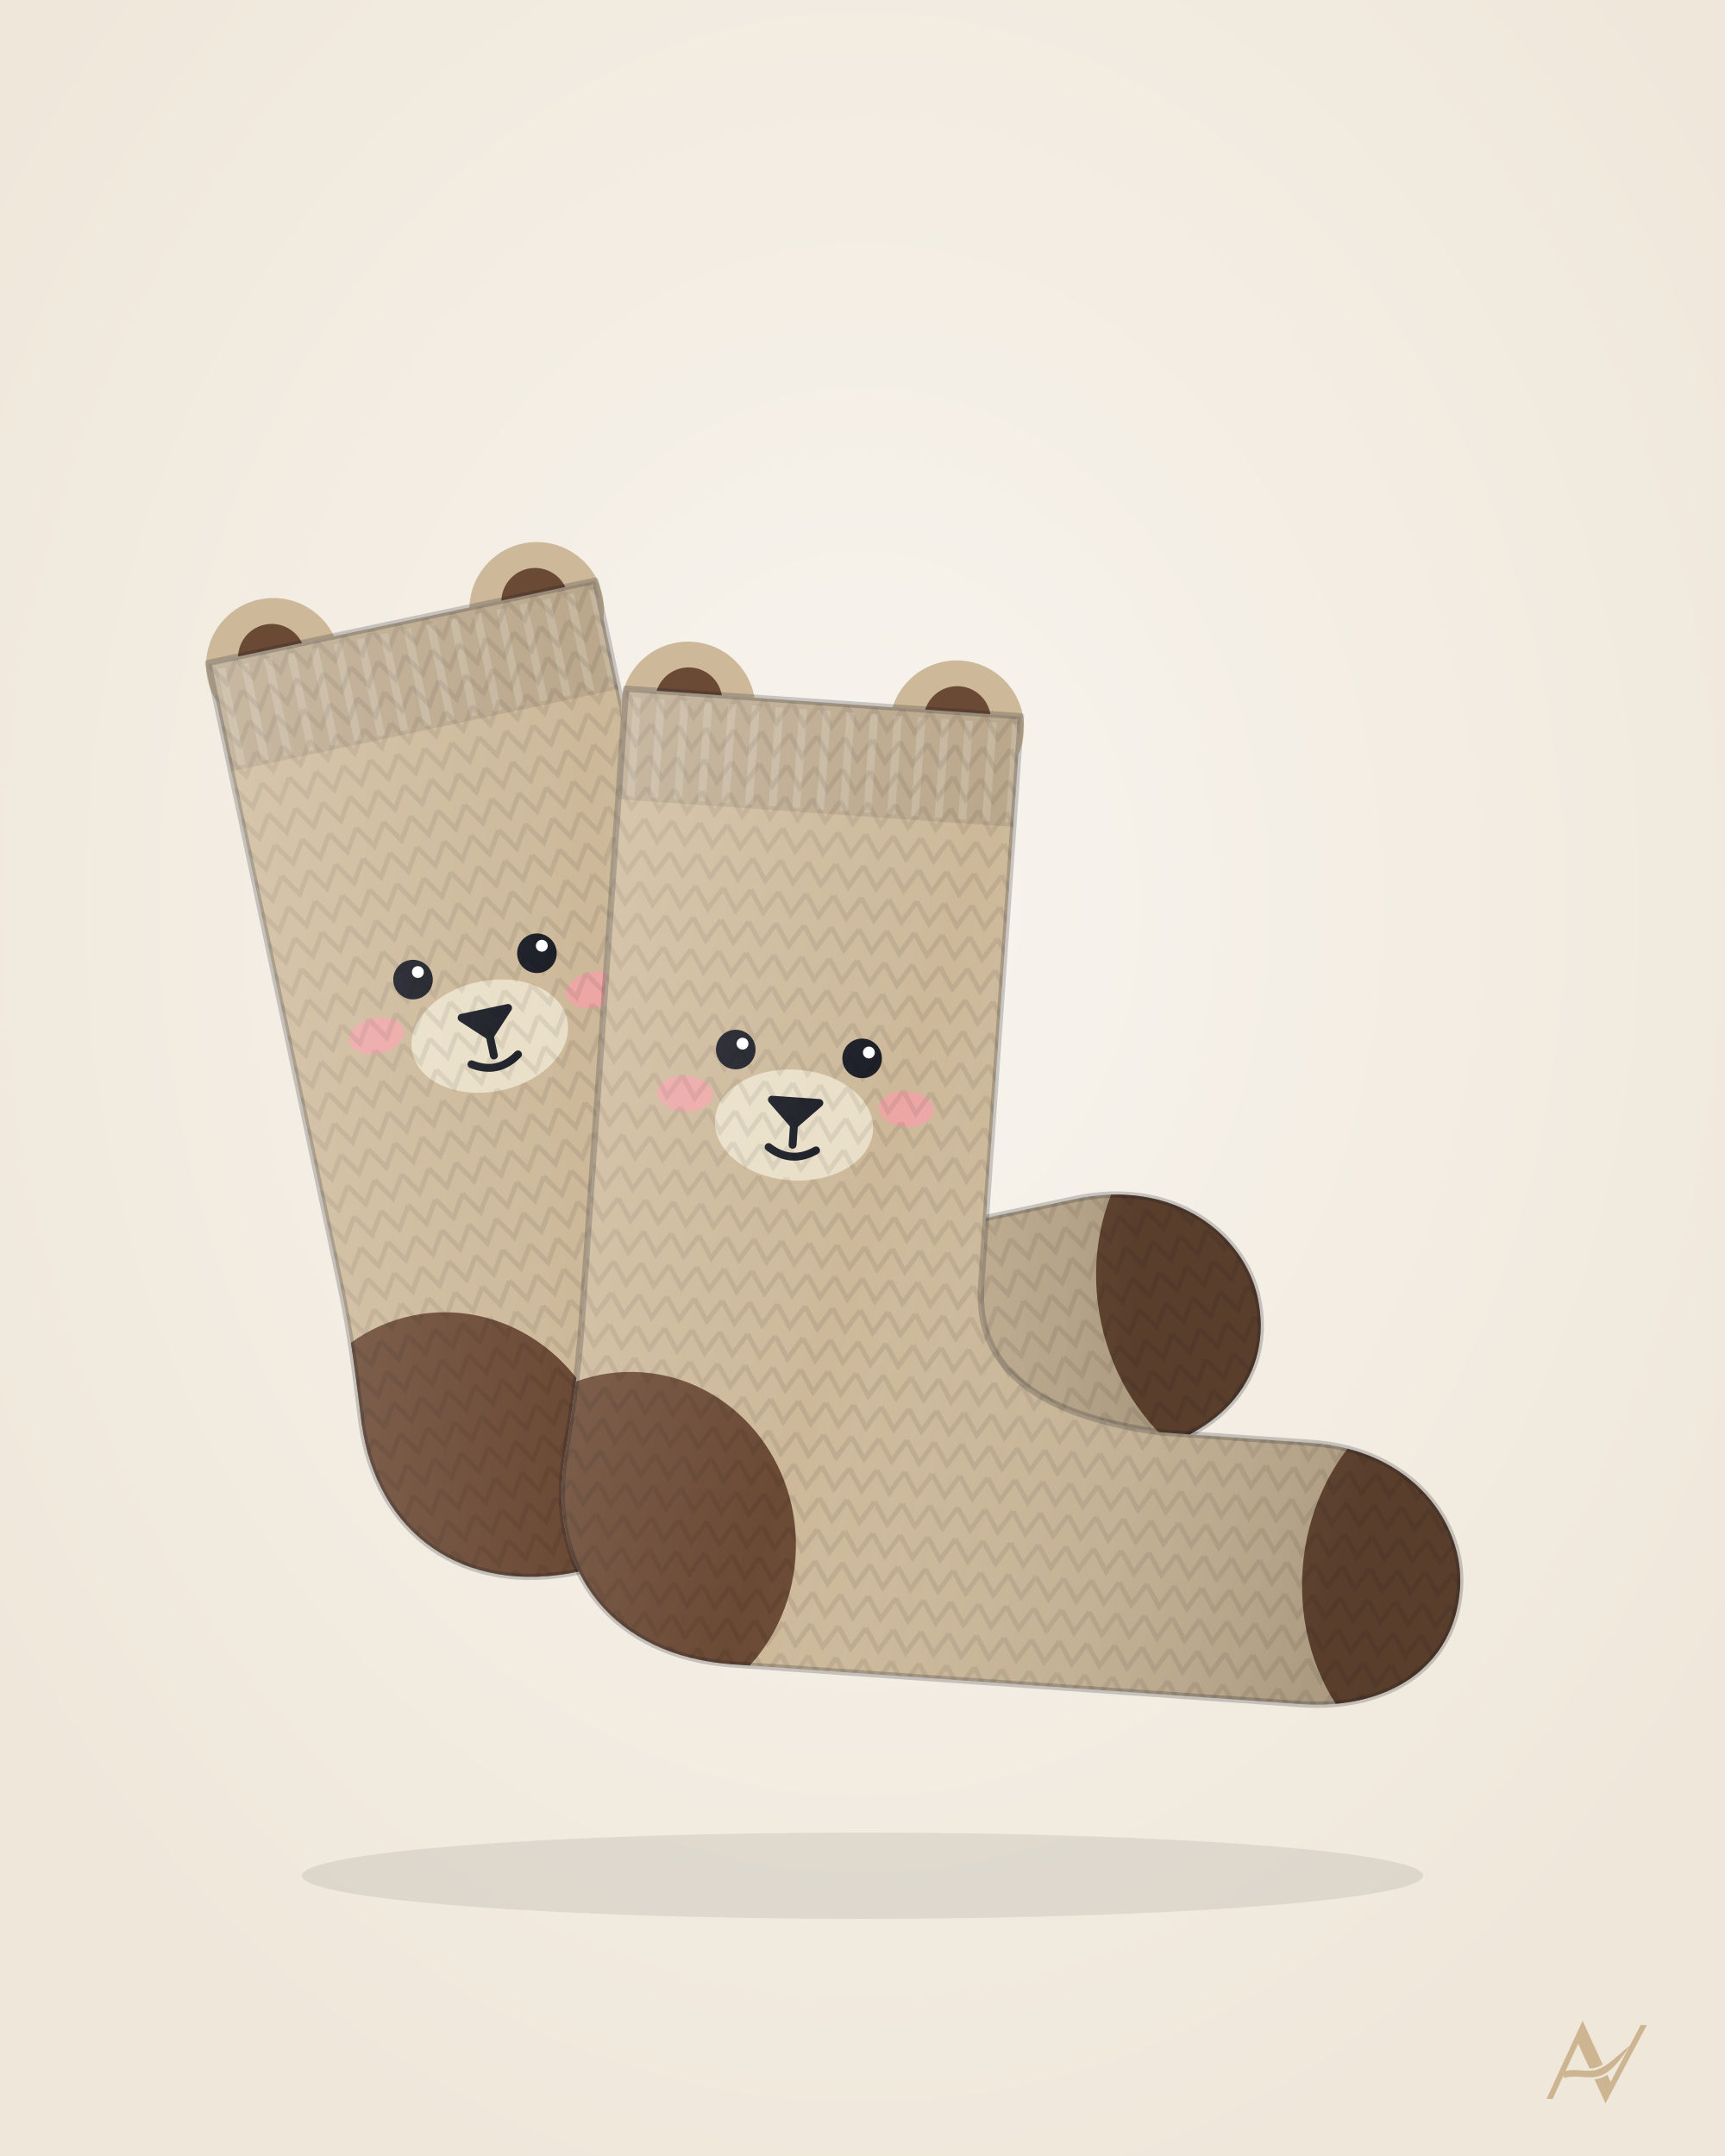
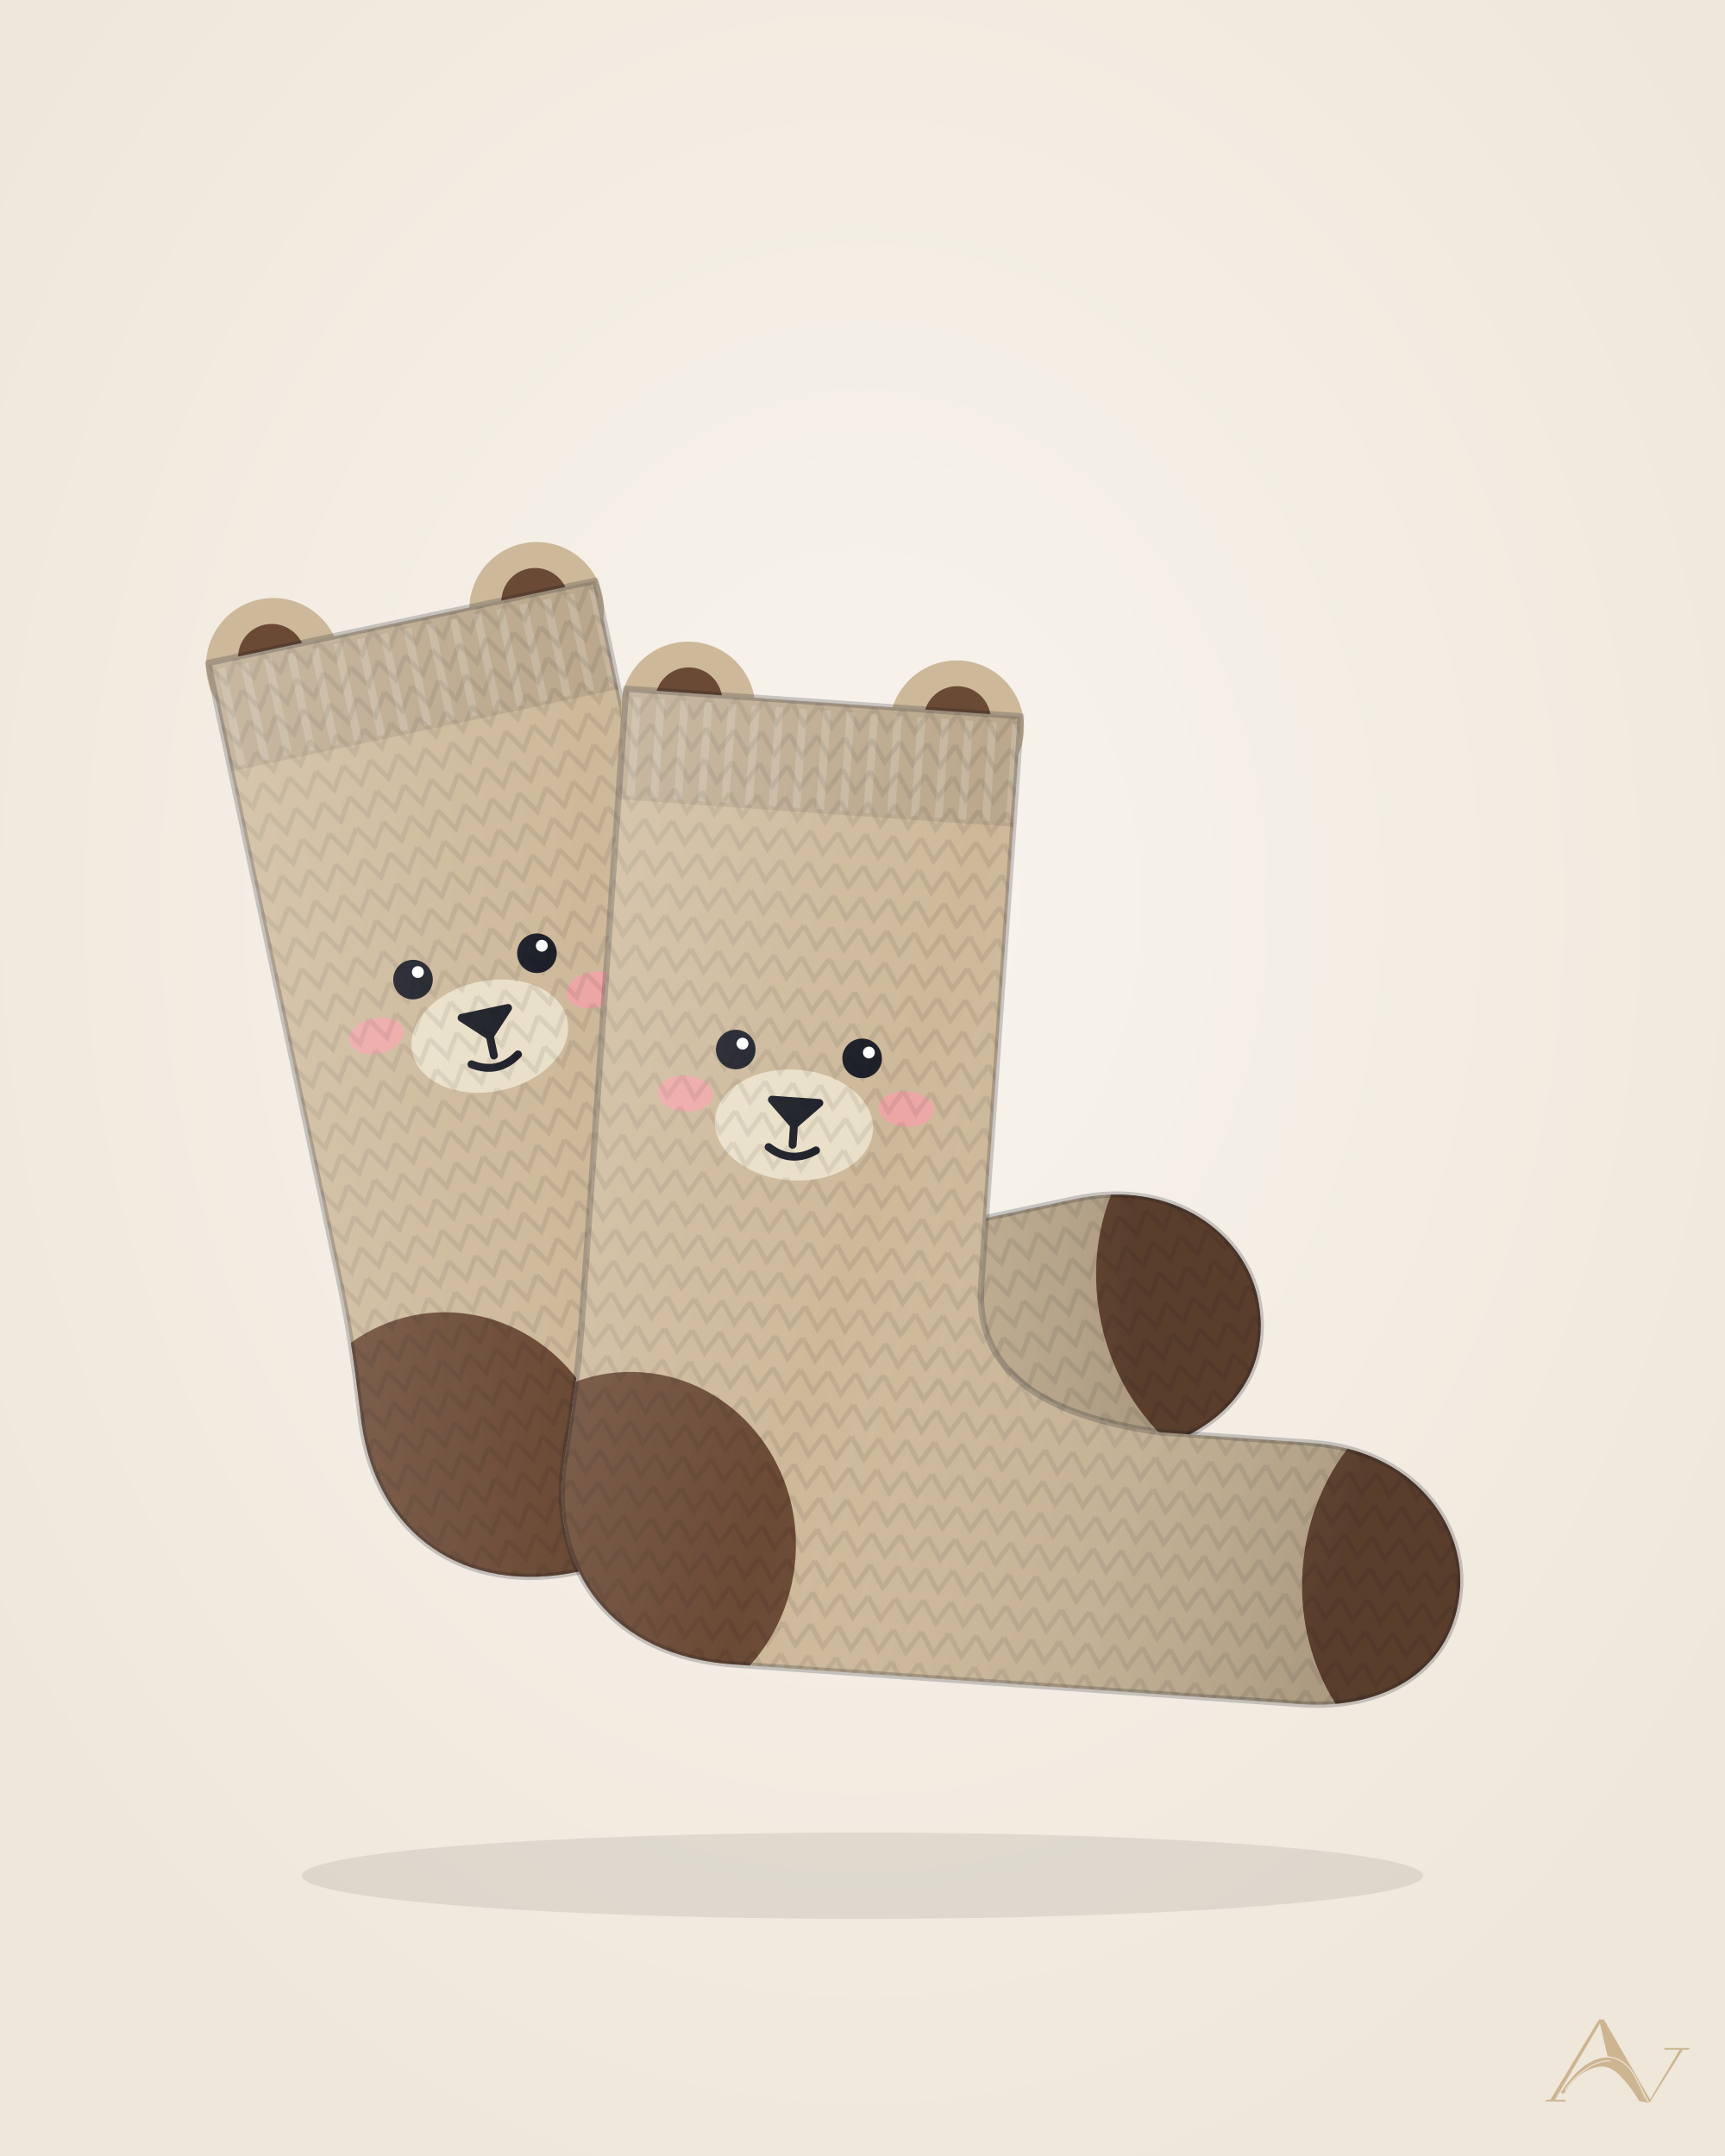
<svg xmlns="http://www.w3.org/2000/svg" viewBox="0 0 800 1000" role="img">
  <defs>
    <radialGradient id="light" cx=".5" cy=".42" r=".62">
      <stop offset="0" stop-color="#fff" stop-opacity=".55" />
      <stop offset="1" stop-color="#fff" stop-opacity="0" />
    </radialGradient>
  </defs>
  <rect width="800" height="1000" fill="#efe7da" />
  <rect width="800" height="1000" fill="url(#light)" />
  <ellipse cx="400" cy="870" rx="260" ry="20" fill="#000" fill-opacity=".08" />
  <g transform="rotate(-12 330 470) translate(135.4 159.7) scale(1.835938 1.835938)">
    <defs>
      <clipPath id="c-little-bear-crew-b">
        <path d="M0 56H100V200C100 222 118 232 148 234H186C212 234 226 252 226 268C226 288 210 300 188 300H44C14 300 -4 280 -2 252C-1 240 0 230 0 216Z" />
      </clipPath>
      <pattern id="k-little-bear-crew-b" width="7" height="8" patternUnits="userSpaceOnUse">
        <path d="M0 0.5L3.5 6L7 0.5" fill="none" stroke="#000" stroke-opacity=".075" stroke-width="1.2" />
      </pattern>
      <linearGradient id="g-little-bear-crew-b" x1="0" x2="1" y1="0" y2="0.25">
        <stop offset="0" stop-color="#fff" stop-opacity=".2" />
        <stop offset=".42" stop-color="#fff" stop-opacity="0" />
        <stop offset="1" stop-color="#000" stop-opacity=".16" />
      </linearGradient>
    </defs>
    <circle cx="16" cy="60" r="17" fill="#cdb99a" />
    <circle cx="16" cy="58" r="8.5" fill="#6b4a35" />
    <circle cx="84" cy="60" r="17" fill="#cdb99a" />
    <circle cx="84" cy="58" r="8.5" fill="#6b4a35" />
    <path d="M0 56H100V200C100 222 118 232 148 234H186C212 234 226 252 226 268C226 288 210 300 188 300H44C14 300 -4 280 -2 252C-1 240 0 230 0 216Z" fill="#cdb99a" />
    <g clip-path="url(#c-little-bear-crew-b)">
      <ellipse cx="50" cy="163" rx="20" ry="14" fill="#e9dfc8" />
      <circle cx="34" cy="145" r="5" fill="#1b1d26" />
      <circle cx="66" cy="145" r="5" fill="#1b1d26" />
      <circle cx="35.6" cy="143.4" r="1.5" fill="#fff" />
      <circle cx="67.6" cy="143.4" r="1.5" fill="#fff" />
      <path d="M44 157H56L50 163Z" fill="#1b1d26" stroke="#1b1d26" stroke-width="2" stroke-linejoin="round" />
      <path d="M50 163V168M44 169Q50 173 56 169" stroke="#1b1d26" stroke-width="2" fill="none" stroke-linecap="round" />
      <ellipse cx="22" cy="157" rx="7" ry="4.5" fill="#f3a3a8" fill-opacity=".8" />
      <ellipse cx="78" cy="157" rx="7" ry="4.5" fill="#f3a3a8" fill-opacity=".8" />
      <rect x="-10" y="56" width="120" height="28" fill="#000" fill-opacity=".09" />
      <path d="M3 58V83" stroke="#fff" stroke-opacity=".16" stroke-width="2" />
      <path d="M9 58V83" stroke="#fff" stroke-opacity=".16" stroke-width="2" />
      <path d="M15 58V83" stroke="#fff" stroke-opacity=".16" stroke-width="2" />
      <path d="M21 58V83" stroke="#fff" stroke-opacity=".16" stroke-width="2" />
      <path d="M27 58V83" stroke="#fff" stroke-opacity=".16" stroke-width="2" />
      <path d="M33 58V83" stroke="#fff" stroke-opacity=".16" stroke-width="2" />
      <path d="M39 58V83" stroke="#fff" stroke-opacity=".16" stroke-width="2" />
      <path d="M45 58V83" stroke="#fff" stroke-opacity=".16" stroke-width="2" />
      <path d="M51 58V83" stroke="#fff" stroke-opacity=".16" stroke-width="2" />
      <path d="M57 58V83" stroke="#fff" stroke-opacity=".16" stroke-width="2" />
      <path d="M63 58V83" stroke="#fff" stroke-opacity=".16" stroke-width="2" />
      <path d="M69 58V83" stroke="#fff" stroke-opacity=".16" stroke-width="2" />
      <path d="M75 58V83" stroke="#fff" stroke-opacity=".16" stroke-width="2" />
      <path d="M81 58V83" stroke="#fff" stroke-opacity=".16" stroke-width="2" />
      <path d="M87 58V83" stroke="#fff" stroke-opacity=".16" stroke-width="2" />
      <path d="M93 58V83" stroke="#fff" stroke-opacity=".16" stroke-width="2" />
      <path d="M99 58V83" stroke="#fff" stroke-opacity=".16" stroke-width="2" />
      <ellipse cx="16" cy="272" rx="42" ry="44" fill="#6b4a35" />
      <ellipse cx="232" cy="266" rx="46" ry="52" fill="#6b4a35" />
      <rect x="-30" y="26" width="290" height="284" fill="url(#k-little-bear-crew-b)" />
      <rect x="-6" y="56" width="236" height="248" fill="url(#g-little-bear-crew-b)" />
    </g>
    <path d="M0 56H100V200C100 222 118 232 148 234H186C212 234 226 252 226 268C226 288 210 300 188 300H44C14 300 -4 280 -2 252C-1 240 0 230 0 216Z" fill="none" stroke="#0b1220" stroke-opacity=".2" stroke-width="1.6" stroke-linejoin="round" />
  </g>
  <g transform="rotate(4 470 540) translate(275.4 229.7) scale(1.835938 1.835938)">
    <defs>
      <clipPath id="c-little-bear-crew-c">
        <path d="M0 56H100V200C100 222 118 232 148 234H186C212 234 226 252 226 268C226 288 210 300 188 300H44C14 300 -4 280 -2 252C-1 240 0 230 0 216Z" />
      </clipPath>
      <pattern id="k-little-bear-crew-c" width="7" height="8" patternUnits="userSpaceOnUse">
        <path d="M0 0.5L3.5 6L7 0.5" fill="none" stroke="#000" stroke-opacity=".075" stroke-width="1.2" />
      </pattern>
      <linearGradient id="g-little-bear-crew-c" x1="0" x2="1" y1="0" y2="0.25">
        <stop offset="0" stop-color="#fff" stop-opacity=".2" />
        <stop offset=".42" stop-color="#fff" stop-opacity="0" />
        <stop offset="1" stop-color="#000" stop-opacity=".16" />
      </linearGradient>
    </defs>
    <circle cx="16" cy="60" r="17" fill="#cdb99a" />
    <circle cx="16" cy="58" r="8.5" fill="#6b4a35" />
    <circle cx="84" cy="60" r="17" fill="#cdb99a" />
    <circle cx="84" cy="58" r="8.5" fill="#6b4a35" />
    <path d="M0 56H100V200C100 222 118 232 148 234H186C212 234 226 252 226 268C226 288 210 300 188 300H44C14 300 -4 280 -2 252C-1 240 0 230 0 216Z" fill="#cdb99a" />
    <g clip-path="url(#c-little-bear-crew-c)">
      <ellipse cx="50" cy="163" rx="20" ry="14" fill="#e9dfc8" />
      <circle cx="34" cy="145" r="5" fill="#1b1d26" />
      <circle cx="66" cy="145" r="5" fill="#1b1d26" />
      <circle cx="35.6" cy="143.4" r="1.5" fill="#fff" />
      <circle cx="67.6" cy="143.4" r="1.5" fill="#fff" />
      <path d="M44 157H56L50 163Z" fill="#1b1d26" stroke="#1b1d26" stroke-width="2" stroke-linejoin="round" />
      <path d="M50 163V168M44 169Q50 173 56 169" stroke="#1b1d26" stroke-width="2" fill="none" stroke-linecap="round" />
      <ellipse cx="22" cy="157" rx="7" ry="4.5" fill="#f3a3a8" fill-opacity=".8" />
      <ellipse cx="78" cy="157" rx="7" ry="4.5" fill="#f3a3a8" fill-opacity=".8" />
      <rect x="-10" y="56" width="120" height="28" fill="#000" fill-opacity=".09" />
      <path d="M3 58V83" stroke="#fff" stroke-opacity=".16" stroke-width="2" />
      <path d="M9 58V83" stroke="#fff" stroke-opacity=".16" stroke-width="2" />
      <path d="M15 58V83" stroke="#fff" stroke-opacity=".16" stroke-width="2" />
      <path d="M21 58V83" stroke="#fff" stroke-opacity=".16" stroke-width="2" />
      <path d="M27 58V83" stroke="#fff" stroke-opacity=".16" stroke-width="2" />
      <path d="M33 58V83" stroke="#fff" stroke-opacity=".16" stroke-width="2" />
      <path d="M39 58V83" stroke="#fff" stroke-opacity=".16" stroke-width="2" />
      <path d="M45 58V83" stroke="#fff" stroke-opacity=".16" stroke-width="2" />
      <path d="M51 58V83" stroke="#fff" stroke-opacity=".16" stroke-width="2" />
      <path d="M57 58V83" stroke="#fff" stroke-opacity=".16" stroke-width="2" />
      <path d="M63 58V83" stroke="#fff" stroke-opacity=".16" stroke-width="2" />
      <path d="M69 58V83" stroke="#fff" stroke-opacity=".16" stroke-width="2" />
      <path d="M75 58V83" stroke="#fff" stroke-opacity=".16" stroke-width="2" />
      <path d="M81 58V83" stroke="#fff" stroke-opacity=".16" stroke-width="2" />
      <path d="M87 58V83" stroke="#fff" stroke-opacity=".16" stroke-width="2" />
      <path d="M93 58V83" stroke="#fff" stroke-opacity=".16" stroke-width="2" />
      <path d="M99 58V83" stroke="#fff" stroke-opacity=".16" stroke-width="2" />
      <ellipse cx="16" cy="272" rx="42" ry="44" fill="#6b4a35" />
      <ellipse cx="232" cy="266" rx="46" ry="52" fill="#6b4a35" />
      <rect x="-30" y="26" width="290" height="284" fill="url(#k-little-bear-crew-c)" />
      <rect x="-6" y="56" width="236" height="248" fill="url(#g-little-bear-crew-c)" />
    </g>
    <path d="M0 56H100V200C100 222 118 232 148 234H186C212 234 226 252 226 268C226 288 210 300 188 300H44C14 300 -4 280 -2 252C-1 240 0 230 0 216Z" fill="none" stroke="#0b1220" stroke-opacity=".2" stroke-width="1.6" stroke-linejoin="round" />
  </g>
-   <g transform="translate(716 936) scale(0.4082)" opacity=".55">
+   <g transform="translate(716 936) scale(0.1325)" opacity=".55">
    <defs>
-       <clipPath id="wm-z">
-         <rect x="38" y="0" width="42" height="100" />
-       </clipPath>
-       <mask id="wm-m" maskUnits="userSpaceOnUse" x="-10" y="-10" width="140" height="120">
-         <rect x="-10" y="-10" width="140" height="120" fill="#fff" />
-         <path d="M21 61C37 56 49 63 62 58S85 41 98 31C89 45 77 62 63 66S39 64 23 68Z" fill="none" stroke="#000" stroke-width="5" stroke-linejoin="round" clip-path="url(#wm-z)" />
+       <mask id="wm-over" maskUnits="userSpaceOnUse" x="0" y="0" width="620" height="420">
+         <rect x="0" y="0" width="620" height="420" fill="#fff" />
+         <path d="M95 303C147 222 205 180 258 180C303 181 336 213 358 255C374 287 388 317 402 338L370 333C350 300 327 268 302 243C278 220 258 211 236 212C182 217 136 255 106 307Z" fill="none" stroke="#000" stroke-width="7" stroke-linejoin="round" />
+       </mask>
+       <mask id="wm-fold" maskUnits="userSpaceOnUse" x="0" y="0" width="620" height="420">
+         <rect x="0" y="0" width="620" height="420" fill="#fff" />
+         <path d="M110 293C166 219 225 192 261 192C301 194 333 221 351 254C365 281 377 305 391 327" fill="none" stroke="#000" stroke-width="3.2" stroke-linecap="round" />
      </mask>
    </defs>
-     <g fill="#b08d57">
-       <path d="M3 92L44 3L75.86 72.65L110 8L117 8L70 97L38.96 29.14L10 92Z" mask="url(#wm-m)" />
-       <path d="M21 61C37 56 49 63 62 58S85 41 98 31C89 45 77 62 63 66S39 64 23 68Z" />
+     <g transform="translate(-36 -42)" fill="#b08d57">
+       <g mask="url(#wm-over)">
+         <path d="M227 50L239 50L73 331H57Z" />
+         <path d="M229 47L258 172L300 245L384 334L400 340L411 333L246 47Z" />
+       </g>
+       <path d="M40 334H114L109 328H45Z" />
+       <path d="M400 340L409 333L523 152H512Z" />
+       <path d="M455 147H548L541 153H461Z" />
+       <path d="M95 303C147 222 205 180 258 180C303 181 336 213 358 255C374 287 388 317 402 338L370 333C350 300 327 268 302 243C278 220 258 211 236 212C182 217 136 255 106 307Z" mask="url(#wm-fold)" />
    </g>
  </g>
</svg>
